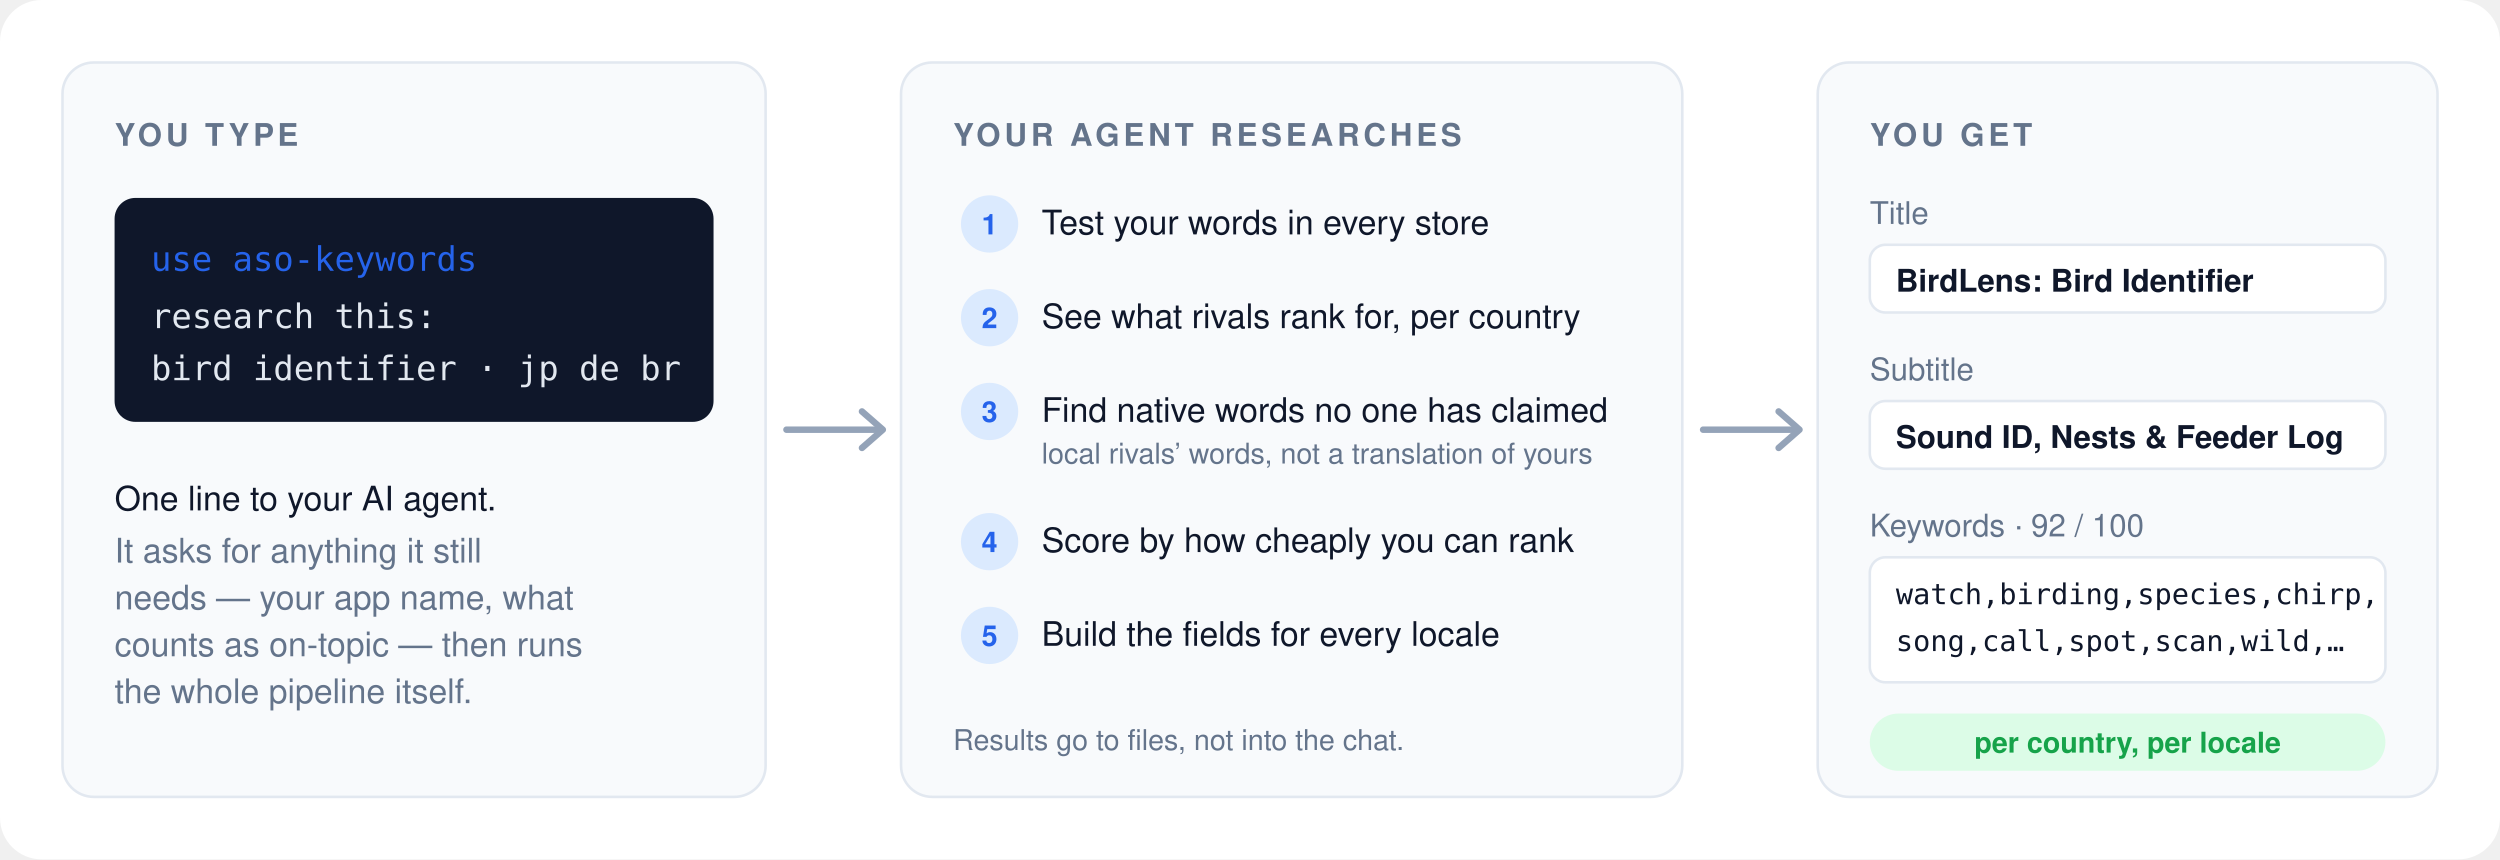
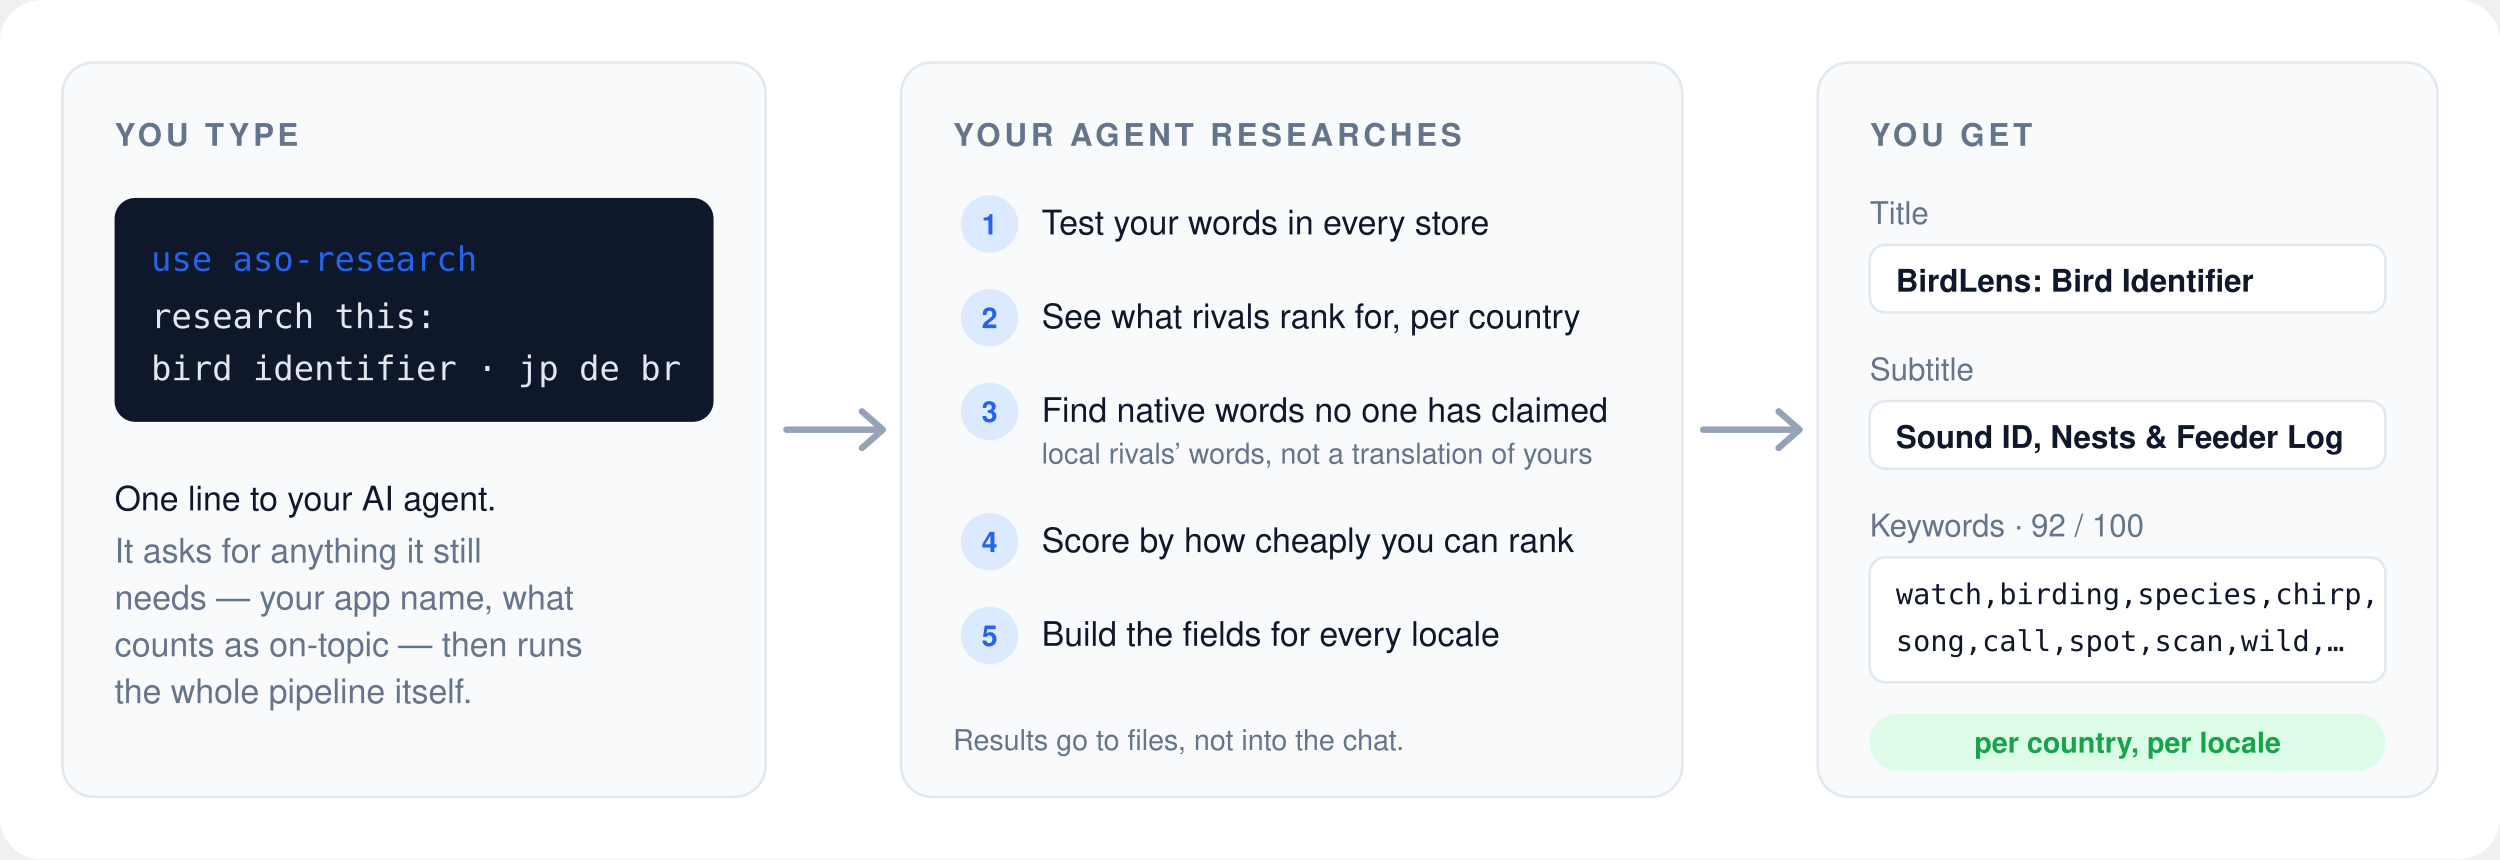
<svg xmlns="http://www.w3.org/2000/svg" width="960" height="330" viewBox="0 0 960 330" font-family="-apple-system, BlinkMacSystemFont, 'Segoe UI', Helvetica, Arial, sans-serif">
  <rect width="960" height="330" rx="16" fill="#ffffff" />
  <rect x="24" y="24" width="270" height="282" rx="12" fill="#f8fafc" stroke="#e2e8f0" />
  <text x="44" y="56" font-size="12" font-weight="700" fill="#64748b" letter-spacing="1.5">YOU TYPE</text>
  <rect x="44" y="76" width="230" height="86" rx="8" fill="#0f172a" />
-   <text x="58" y="104" font-size="13" font-family="ui-monospace, SFMono-Regular, Menlo, monospace" fill="#2563eb">use aso-keywords</text>
+   <text x="58" y="104" font-size="13" font-family="ui-monospace, SFMono-Regular, Menlo, monospace" fill="#2563eb">use aso-research</text>
  <text x="58" y="126" font-size="13" font-family="ui-monospace, SFMono-Regular, Menlo, monospace" fill="#e2e8f0">research this:</text>
  <text x="58" y="146" font-size="13" font-family="ui-monospace, SFMono-Regular, Menlo, monospace" fill="#e2e8f0">bird identifier · jp de br</text>
  <text x="44" y="196" font-size="13" fill="#0f172a">One line to your AI agent.</text>
  <text x="44" y="216" font-size="13" fill="#64748b">It asks for anything it still</text>
  <text x="44" y="234" font-size="13" fill="#64748b">needs — your app name, what</text>
  <text x="44" y="252" font-size="13" fill="#64748b">counts as on-topic — then runs</text>
  <text x="44" y="270" font-size="13" fill="#64748b">the whole pipeline itself.</text>
  <path d="M302 165 L338 165" stroke="#94a3b8" stroke-width="2.5" fill="none" stroke-linecap="round" />
  <path d="M331 158 L339 165 L331 172" stroke="#94a3b8" stroke-width="2.5" fill="none" stroke-linecap="round" stroke-linejoin="round" />
  <rect x="346" y="24" width="300" height="282" rx="12" fill="#f8fafc" stroke="#e2e8f0" />
  <text x="366" y="56" font-size="12" font-weight="700" fill="#64748b" letter-spacing="1.5">YOUR AGENT RESEARCHES</text>
  <g font-size="13" fill="#0f172a">
    <circle cx="380" cy="86" r="11" fill="#dbeafe" />
    <text x="380" y="90" text-anchor="middle" font-size="11" font-weight="700" fill="#2563eb">1</text>
    <text x="400" y="90">Test your words in every store</text>
    <circle cx="380" cy="122" r="11" fill="#dbeafe" />
    <text x="380" y="126" text-anchor="middle" font-size="11" font-weight="700" fill="#2563eb">2</text>
    <text x="400" y="126">See what rivals rank for, per country</text>
    <circle cx="380" cy="158" r="11" fill="#dbeafe" />
    <text x="380" y="162" text-anchor="middle" font-size="11" font-weight="700" fill="#2563eb">3</text>
    <text x="400" y="162">Find native words no one has claimed</text>
    <text x="400" y="178" font-size="11" fill="#64748b">local rivals’ words, not a translation of yours</text>
    <circle cx="380" cy="208" r="11" fill="#dbeafe" />
    <text x="380" y="212" text-anchor="middle" font-size="11" font-weight="700" fill="#2563eb">4</text>
    <text x="400" y="212">Score by how cheaply you can rank</text>
    <circle cx="380" cy="244" r="11" fill="#dbeafe" />
    <text x="380" y="248" text-anchor="middle" font-size="11" font-weight="700" fill="#2563eb">5</text>
    <text x="400" y="248">Build the fields for every locale</text>
  </g>
  <text x="366" y="288" font-size="11" fill="#64748b">Results go to files, not into the chat.</text>
  <path d="M654 165 L690 165" stroke="#94a3b8" stroke-width="2.5" fill="none" stroke-linecap="round" />
  <path d="M683 158 L691 165 L683 172" stroke="#94a3b8" stroke-width="2.5" fill="none" stroke-linecap="round" stroke-linejoin="round" />
  <rect x="698" y="24" width="238" height="282" rx="12" fill="#f8fafc" stroke="#e2e8f0" />
  <text x="718" y="56" font-size="12" font-weight="700" fill="#64748b" letter-spacing="1.5">YOU GET</text>
  <g font-size="12">
    <text x="718" y="86" fill="#64748b">Title</text>
    <rect x="718" y="94" width="198" height="26" rx="6" fill="#ffffff" stroke="#e2e8f0" />
    <text x="728" y="112" fill="#0f172a" font-weight="600">BirdLens: Bird Identifier</text>
    <text x="718" y="146" fill="#64748b">Subtitle</text>
    <rect x="718" y="154" width="198" height="26" rx="6" fill="#ffffff" stroke="#e2e8f0" />
    <text x="728" y="172" fill="#0f172a" font-weight="600">Sound ID, Nests &amp; Feeder Log</text>
    <text x="718" y="206" fill="#64748b">Keywords · 92 / 100</text>
    <rect x="718" y="214" width="198" height="48" rx="6" fill="#ffffff" stroke="#e2e8f0" />
    <text x="728" y="232" fill="#0f172a" font-family="ui-monospace, SFMono-Regular, Menlo, monospace" font-size="11">watch,birding,species,chirp,</text>
    <text x="728" y="250" fill="#0f172a" font-family="ui-monospace, SFMono-Regular, Menlo, monospace" font-size="11">song,call,spot,scan,wild,…</text>
  </g>
  <rect x="718" y="274" width="198" height="22" rx="11" fill="#dcfce7" />
  <text x="817" y="289" text-anchor="middle" font-size="11" font-weight="600" fill="#16a34a">per country, per locale</text>
</svg>
